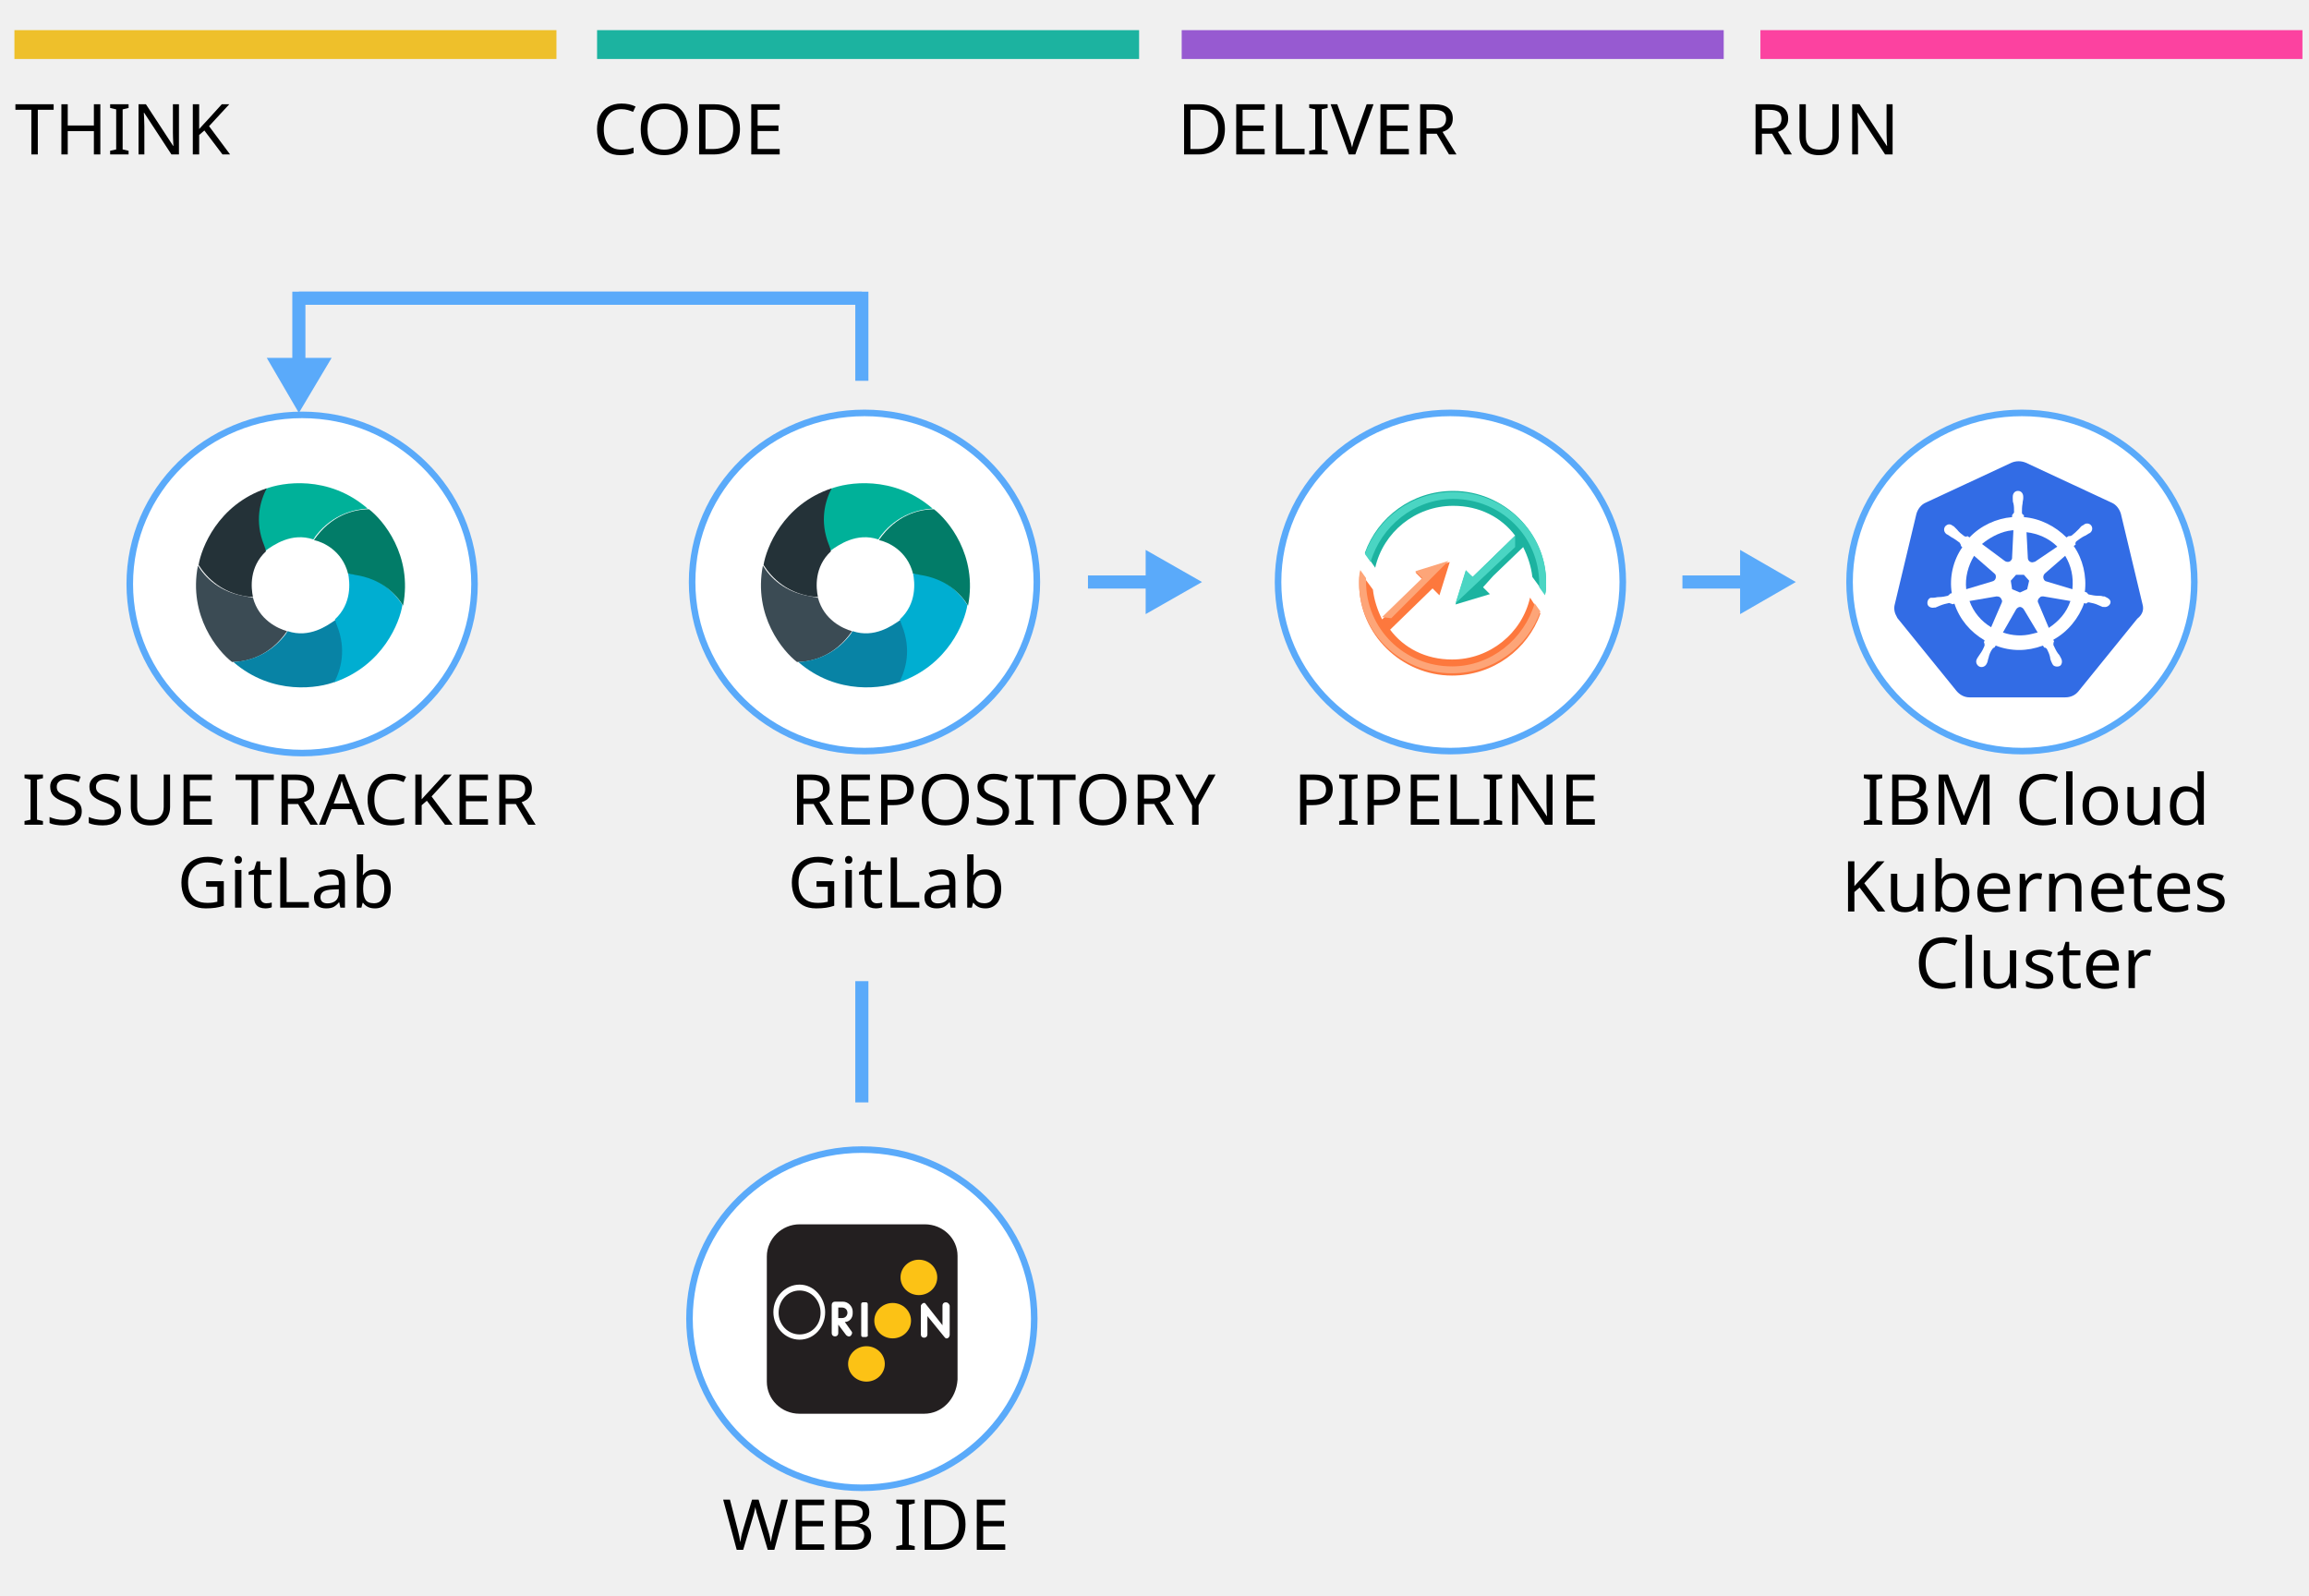
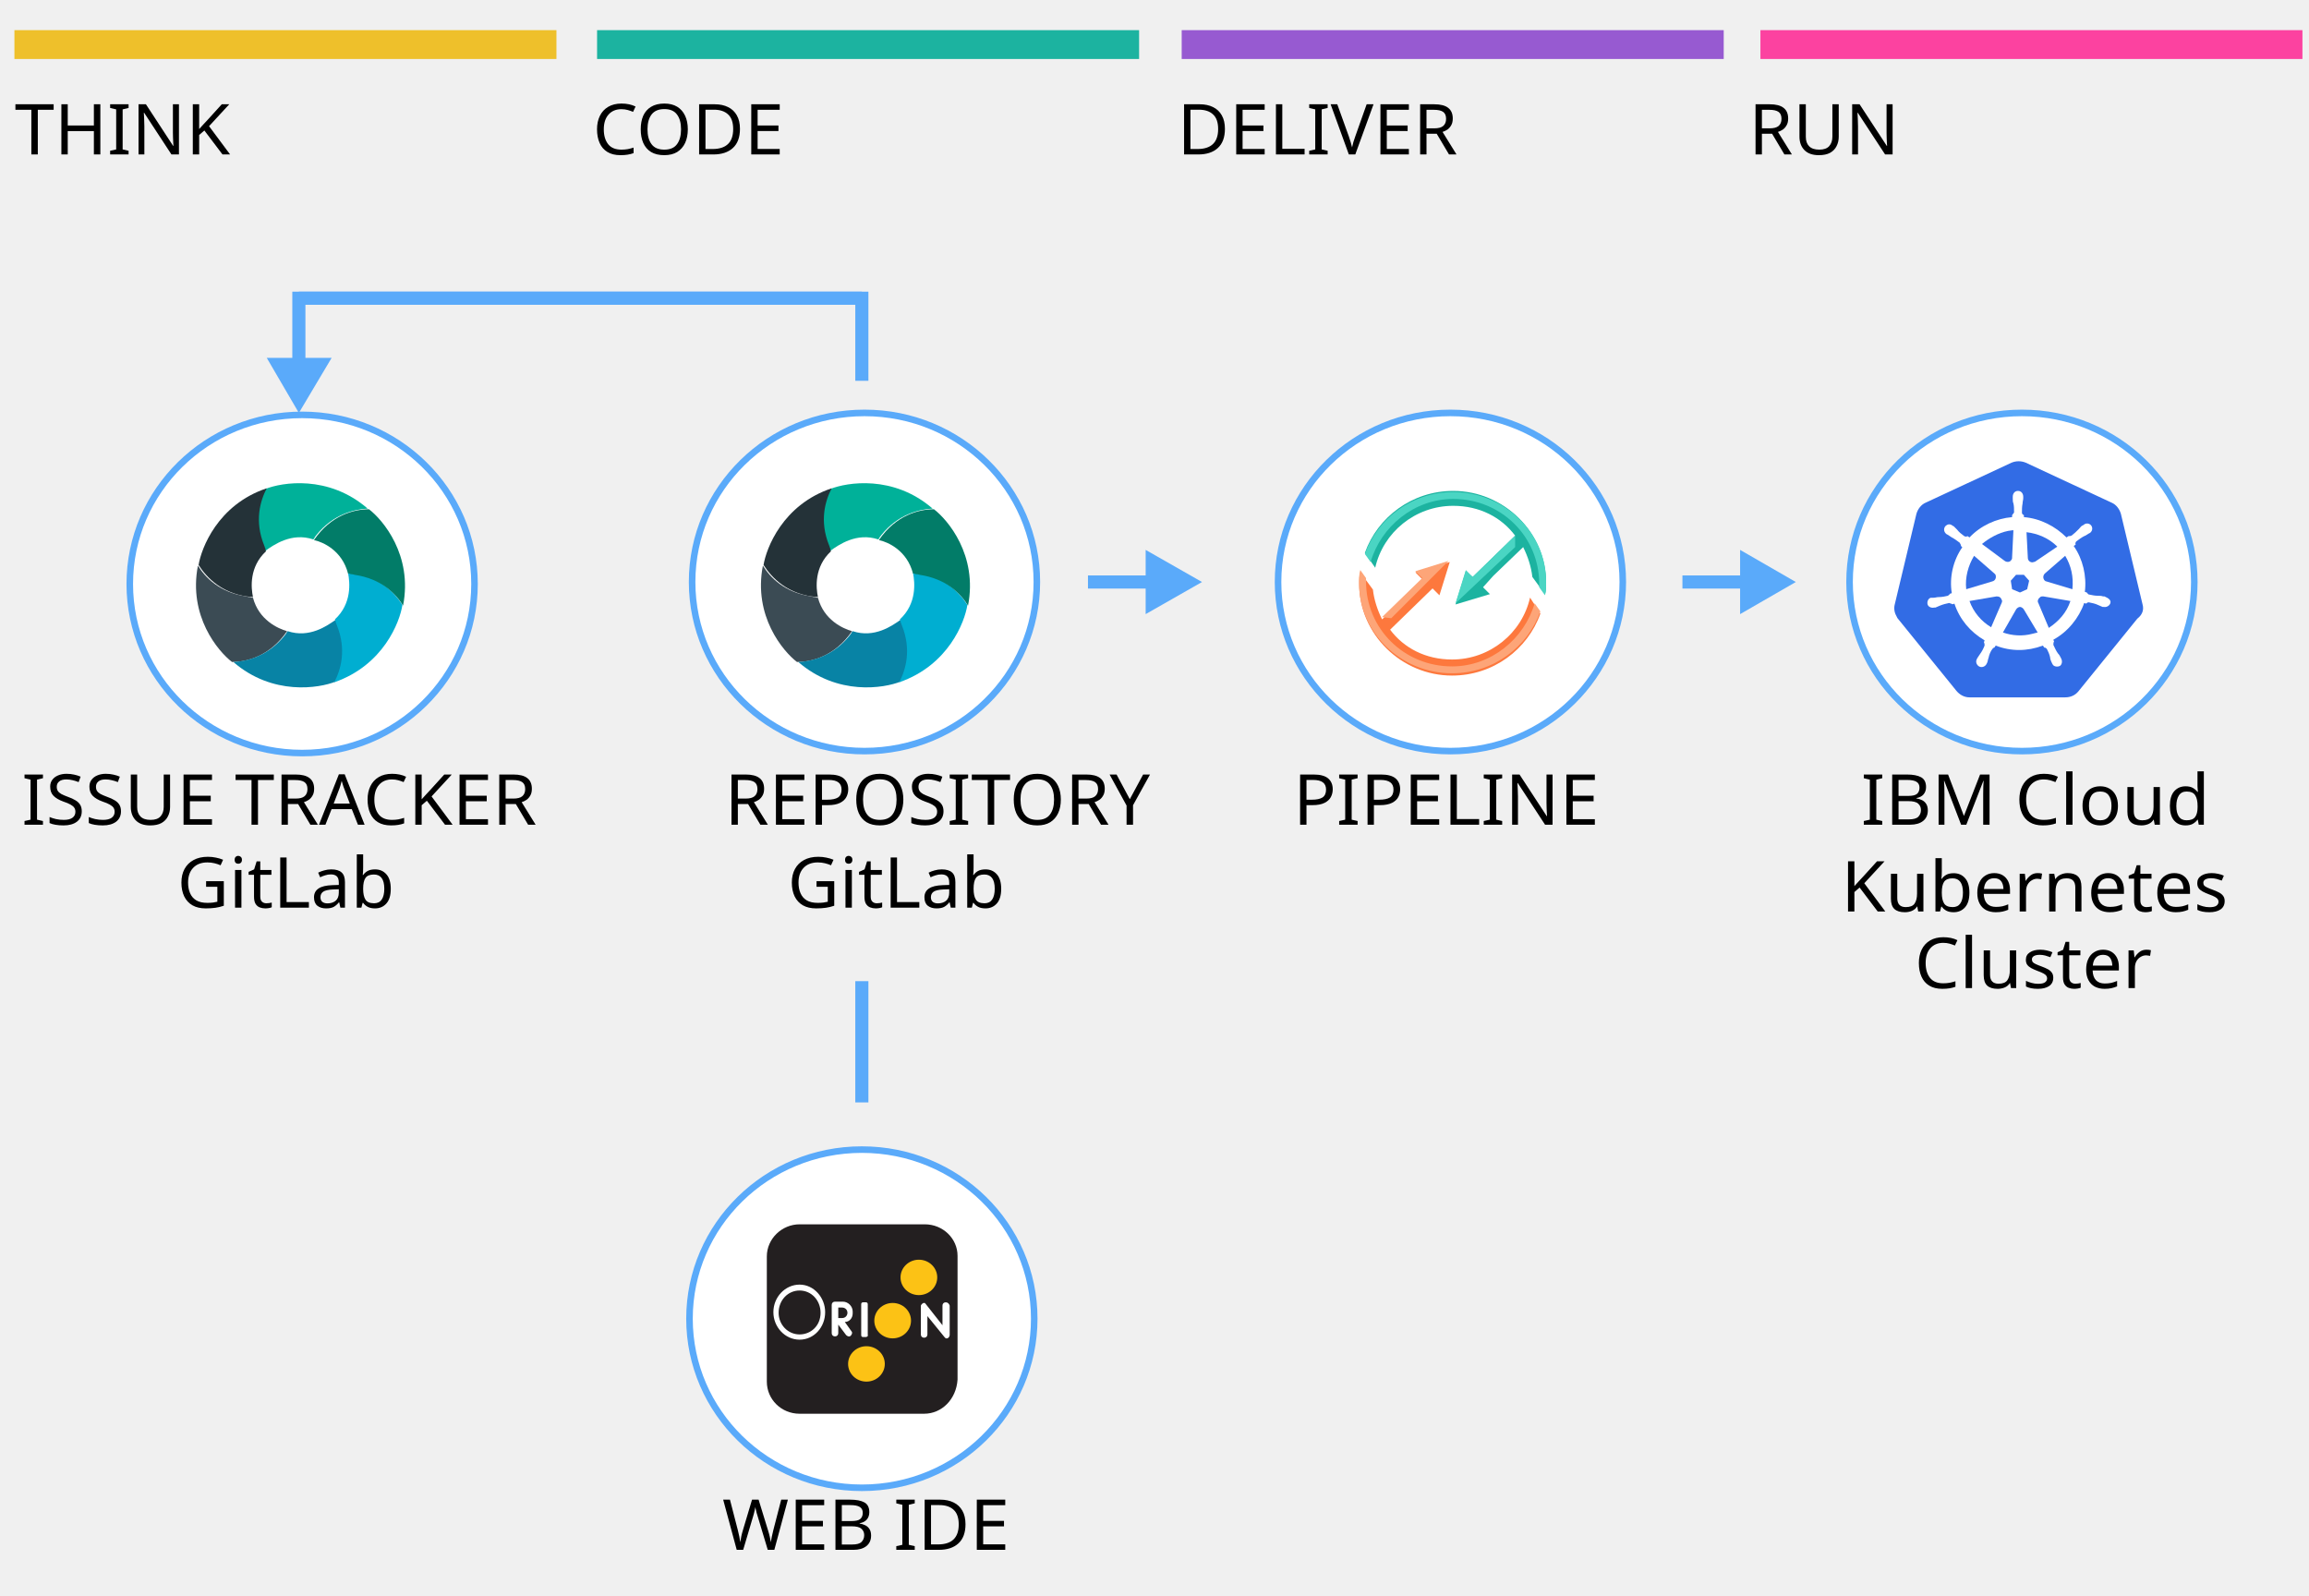
<svg xmlns="http://www.w3.org/2000/svg" version="1.1" x="0px" y="0px" viewBox="0 0 352.3 243.5" style="enable-background:new 0 0 352.3 243.5;" xml:space="preserve">
  <style type="text/css">
	.st0{fill:none;}
	.st1{fill:#FFFFFF;stroke:#5AAAFA;stroke-miterlimit:10;}
	.st2{fill:#EEC02B;}
	.st3{fill:#1CB3A0;}
	.st4{fill:#975AD1;}
	.st5{fill:#FC42A0;}
	.st6{fill:none;stroke:#5AAAFA;stroke-width:2;stroke-miterlimit:10;}
	.st7{fill:#5AAAFA;}
	.st8{fill:#FD783D;}
	.st9{fill:#FDA578;}
	.st10{fill:#4AD5C3;}
	.st11{fill:#231F20;}
	.st12{fill:#FCC215;}
	.st13{fill:#FFFFFF;}
	.st14{font-family:'Arial-BoldMT';}
	.st15{font-size:10.713px;}
	.st16{fill:none;stroke:#FFFFFF;stroke-width:0.5;stroke-miterlimit:10;}
	.st17{fill:#326CE5;}
	.st18{fill:#3B4B54;}
	.st19{fill:#0883A5;}
	.st20{fill:#00AED1;}
	.st21{fill:#027C68;}
	.st22{fill:#00B199;}
	.st23{fill:#243238;}
	.st24{opacity:0.77;fill:#201F1F;enable-background:new    ;}
	.st25{fill:#F4CAB1;}
	.st26{opacity:0.5;fill:#AC5C51;enable-background:new    ;}
	.st27{fill:#AC5C51;}
	.st28{fill:#9CDAF0;}
</style>
  <g>
    <rect id="canvas_background" x="1.2" y="3.6" class="st0" width="351" height="239.1" />
  </g>
  <ellipse id="svg_1" class="st1" cx="131.9" cy="88.8" rx="26.3" ry="25.8" />
  <ellipse id="svg_2" class="st1" cx="46.1" cy="89.1" rx="26.3" ry="25.8" />
  <rect id="svg_3" x="2.2" y="4.6" class="st2" width="82.7" height="4.4" />
  <rect id="svg_4" x="91.1" y="4.6" class="st3" width="82.7" height="4.4" />
  <rect id="svg_5" x="180.3" y="4.6" class="st4" width="82.7" height="4.4" />
  <rect id="svg_6" x="268.6" y="4.6" class="st5" width="82.7" height="4.4" />
  <ellipse id="svg_7" class="st1" cx="221.3" cy="88.8" rx="26.3" ry="25.8" />
  <line id="svg_9" class="st6" x1="45.6" y1="45.5" x2="131.5" y2="45.5" />
  <g id="svg_10">
    <g id="svg_11">
      <polyline id="svg_12" class="st6" points="45.6,56 45.6,45.5 131.5,45.5 131.5,58.1   " />
      <g id="svg_13">
        <polygon id="svg_14" class="st7" points="50.6,54.6 45.6,63 40.7,54.6    " />
      </g>
    </g>
  </g>
  <line id="svg_15" class="st6" x1="131.5" y1="168.2" x2="131.5" y2="149.7" />
  <g id="svg_16">
    <g id="svg_17">
      <line id="svg_18" class="st6" x1="176.2" y1="88.8" x2="166" y2="88.8" />
      <g id="svg_19">
        <polygon id="svg_20" class="st7" points="174.8,83.9 183.4,88.8 174.8,93.7    " />
      </g>
    </g>
  </g>
  <g id="svg_21">
    <g id="svg_22">
      <line id="svg_23" class="st6" x1="266.9" y1="88.8" x2="256.7" y2="88.8" />
      <g id="svg_24">
        <polygon id="svg_25" class="st7" points="265.5,83.9 274,88.8 265.5,93.7    " />
      </g>
    </g>
  </g>
  <ellipse id="svg_26" class="st1" cx="131.5" cy="201.2" rx="26.3" ry="25.8" />
  <g id="svg_112">
    <g id="g3-2" transform="scale(1.75) ">
      <g id="svg_113">
        <path id="svg_114" class="st8" d="M133.4,52.1c-0.7,3.1-3.5,5.4-6.8,5.4c-2.3,0-4.2-1-5.4-2.6l3.7-3.6l0.4,0.4l-0.4-0.4l0,0     l0.6,0.6l0.9-2.9l-3,0.9l0.6,0.6l-0.9,1l-2.6,2.5c-0.4-0.8-0.7-1.7-0.8-2.6l-1.1-1.5c-0.1,0.3-0.1,0.6-0.1,1c0,4.4,3.7,8,8.1,8     c3.6,0,6.6-2.3,7.7-5.4L133.4,52.1L133.4,52.1z" />
        <polyline id="svg_115" class="st9" points="120.5,53.8 124,50.4 123.4,49.8 126.3,48.9 121.3,53.9    " />
      </g>
      <g id="svg_116">
        <path id="svg_117" class="st9" d="M126.6,58.7c3.6,0,6.6-2.3,7.7-5.4l-0.5-0.7c-0.9,3.1-3.8,5.5-7.2,5.5c-4.2,0-7.5-3.3-7.5-7.4     c0-0.1,0-0.2,0-0.3l-0.5-0.7c-0.1,0.3-0.1,0.6-0.1,1C118.4,55.1,122.1,58.7,126.6,58.7z" />
        <line id="svg_118" class="st0" x1="120.5" y1="53.8" x2="121.2" y2="54.2" />
      </g>
    </g>
    <g id="g3-2_1_" transform="scale(1.75) ">
      <g id="svg_119">
        <path id="svg_120" class="st3" d="M119.9,49.5c0.7-3.1,3.5-5.4,6.8-5.4c2.3,0,4.2,1,5.4,2.6l-3.7,3.6L128,50l0.4,0.4l0,0     l-0.6-0.6l-0.9,2.9l3-0.9l-0.6-0.6l0.9-1l2.6-2.5c0.4,0.8,0.7,1.7,0.8,2.6l1.1,1.5c0.1-0.3,0.1-0.6,0.1-1c0-4.4-3.7-8-8.1-8     c-3.6,0-6.6,2.3-7.7,5.4L119.9,49.5L119.9,49.5z" />
        <polyline id="svg_121" class="st10" points="132.1,46.7 128.4,50.3 127.8,49.7 126.9,52.6 132.1,47.7    " />
      </g>
      <g id="svg_122">
        <path id="svg_123" class="st10" d="M126.7,42.9c-3.6,0-6.6,2.3-7.7,5.4l0.5,0.7c0.9-3.1,3.8-5.5,7.2-5.5c4.2,0,7.5,3.3,7.5,7.4     c0,0.1,0,0.2,0,0.3l0.5,0.7c0.1-0.3,0.1-0.6,0.1-1C134.9,46.5,131.2,42.9,126.7,42.9L126.7,42.9z" />
        <line id="svg_124" class="st0" x1="132.8" y1="47.7" x2="132.2" y2="47.4" />
      </g>
    </g>
  </g>
  <path id="XMLID_17_" class="st11" d="M141,215.7h-19c-2.8,0-5-2.2-5-4.9v-19.1c0-2.7,2.3-4.9,5-4.9h19.1c2.8,0,5,2.2,5,4.8v18.9  C145.9,213.5,143.7,215.7,141,215.7L141,215.7z" />
  <ellipse id="XMLID_16_" class="st12" cx="140.2" cy="194.9" rx="2.8" ry="2.7" />
  <ellipse id="XMLID_15_" class="st12" cx="136.2" cy="201.5" rx="2.8" ry="2.7" />
  <ellipse id="XMLID_14_" class="st12" cx="132.2" cy="208.1" rx="2.8" ry="2.7" />
  <path id="XMLID_13_" class="st13" d="M132.1,204h-0.4c-0.2,0-0.3-0.1-0.3-0.3V199c0-0.2,0.1-0.3,0.3-0.3h0.4c0.2,0,0.3,0.1,0.3,0.3  v4.7C132.5,203.8,132.3,204,132.1,204z" />
  <path id="XMLID_3_" class="st13" d="M144.3,198.7L144.3,198.7c-0.3,0-0.5,0.2-0.5,0.5v3l-2.6-3.3l0,0l-0.1-0.1l0,0h-0.1H141l0,0l0,0  h-0.1l0,0c-0.2,0.1-0.3,0.2-0.4,0.4c0,0,0,0,0,0.1l0,0v4.3c0,0.3,0.2,0.5,0.5,0.5l0,0c0.3,0,0.5-0.2,0.5-0.5v-2.8l2.6,3.2  c0.1,0.1,0.1,0.1,0.2,0.2l0,0h0.1l0,0l0,0h0.1l0,0c0.2,0,0.4-0.3,0.4-0.5v-4.5C144.8,198.9,144.6,198.7,144.3,198.7L144.3,198.7z" />
  <path id="XMLID_9_" class="st13" d="M122,196c-2.2,0-4,1.9-4,4.2c0,2.3,1.8,4.2,4,4.2s3.9-1.9,3.9-4.2C125.9,198,124.2,196,122,196z   M122,203.6c-1.8,0-3.2-1.5-3.2-3.3c0-1.9,1.4-3.4,3.2-3.4c1.8,0,3.2,1.5,3.2,3.4C125.2,202.3,123.7,203.6,122,203.6z" />
  <path id="XMLID_8_" class="st13" d="M130.1,200.4v-0.3c0-0.8-0.7-1.5-1.5-1.5h-0.1h-1.1l0,0c-0.3,0-0.5,0.2-0.5,0.5v4.3  c0,0.3,0.2,0.5,0.5,0.5l0,0c0.3,0,0.5-0.2,0.5-0.5v-1.3l1.2,1.6c0.2,0.2,0.5,0.3,0.7,0.1l0,0c0.2-0.2,0.3-0.5,0.1-0.7l-1-1.4  C129.6,201.7,130.1,201.1,130.1,200.4L130.1,200.4z M129.3,200.3c0,0.4-0.3,0.8-0.8,0.8h-0.6l0,0v-1.6h0.6  C128.9,199.5,129.3,199.8,129.3,200.3L129.3,200.3z" />
  <g id="svg_125">
    <path id="svg_126" class="st0" d="M342.7,88.8" />
  </g>
  <text id="headerSVG.think" transform="matrix(1.0173 0 0 1 2.2407 23.5654)" class="st14 st15">THINK</text>
  <text id="headerSVG.code" transform="matrix(1.0173 0 0 1 90.4243 23.5654)" class="st14 st15">CODE</text>
  <text id="headerSVG.deliver" transform="matrix(1.0173 0 0 1 179.5986 23.5654)" class="st14 st15">DELIVER</text>
  <text id="headerSVG.run" transform="matrix(1.0173 0 0 1 266.792 23.5654)" class="st14 st15">RUN</text>
  <text id="headerSVG.issueTracker" transform="matrix(1.0173 0 0 1 3.311 125.8281)" class="st14 st15">ISSUE TRACKER</text>
-   <text id="headerSVG.repository" transform="matrix(1.0173 0 0 1 120.5449 125.8281)" class="st14 st15">REPOSITORY</text>
+   <text id="headerSVG.repository" transform="matrix(1.0173 0 0 1 110.5449 125.8281)" class="st14 st15">REPOSITORY</text>
  <text id="headerSVG.pipeline" transform="matrix(1.0173 0 0 1 197.3037 125.8281)" class="st14 st15">PIPELINE</text>
  <text id="headerSVG.ibmCloud" transform="matrix(1.0173 0 0 1 283.9443 125.8281)" class="st14 st15">IBM Cloud</text>
  <text id="headerSVG.webIde" transform="matrix(1.0173 0 0 1 110.2134 236.4668)" class="st14 st15">WEB IDE</text>
  <text id="headerSVG.kubernetes" transform="matrix(1.0173 0 0 1 280.9033 139.0732)" class="st14 st15">Kubernetes</text>
  <text id="headerSVG.cluster" transform="matrix(1.0173 0 0 1 292.1084 150.7607)" class="st14 st15">Cluster</text>
  <ellipse id="svg_7_1_" class="st1" cx="308.5" cy="88.8" rx="26.3" ry="25.8" />
  <g>
    <polygon id="svg_131" class="st16" points="303.6,83 303.6,97.1 316,90  " />
    <path class="st17" d="M305.9,85.6c0.3,0.2,0.8,0.2,1-0.2c0.1-0.1,0.1-0.2,0.1-0.4l0,0l0.2-4.1l0,0c-0.3,0-0.6,0.1-0.8,0.1   c-1.5,0.3-2.9,1.1-4,2L305.9,85.6L305.9,85.6z" />
    <path class="st17" d="M305.4,91.5c-0.1-0.3-0.3-0.5-0.7-0.5h-0.1l-4.1,0.7c0.6,1.7,1.8,3.1,3.3,4l1.6-3.7l0,0   C305.5,91.8,305.5,91.6,305.4,91.5z" />
    <path class="st17" d="M304,88.7c0.4-0.1,0.6-0.5,0.5-0.9c0-0.1-0.1-0.2-0.2-0.3l0,0l-3.1-2.7c-0.9,1.5-1.4,3.3-1.2,5.1L304,88.7   L304,88.7z" />
    <polygon class="st17" points="307,89.9 308.2,90.4 309.3,89.9 309.6,88.6 308.8,87.7 307.6,87.7 306.8,88.6  " />
    <path class="st17" d="M309.4,85.1c0,0.4,0.3,0.7,0.7,0.7c0.1,0,0.3-0.1,0.4-0.1l0,0l3.4-2.3c-1.3-1.3-3-2-4.7-2.2L309.4,85.1   L309.4,85.1z" />
    <path class="st17" d="M326.9,92.2l-3.3-13.8c-0.2-0.7-0.7-1.4-1.4-1.7l-13.1-6.1c-0.7-0.3-1.5-0.3-2.2,0l-13.1,6.1   c-0.7,0.3-1.2,1-1.4,1.7l-3.3,13.8c-0.2,0.7,0,1.4,0.3,1.9l0.1,0.2l9,11.1c0.5,0.6,1.2,1,2,1h14.6c0.8,0,1.5-0.3,2-0.9l9-11.1   C327,93.7,327.1,92.9,326.9,92.2z M322,92c-0.1,0.4-0.6,0.7-1,0.6l0,0h-0.2c-0.2-0.1-0.5-0.2-0.7-0.3c-0.4-0.2-0.9-0.3-1.4-0.4   c-0.2,0-0.3,0.1-0.4,0.2L318,92c-0.8,2.3-2.5,4.4-4.7,5.6c0,0.1,0.1,0.2,0.1,0.3c-0.1,0.1-0.1,0.3-0.1,0.5c0.2,0.4,0.4,0.9,0.7,1.3   c0.2,0.2,0.3,0.4,0.4,0.6l0.1,0.2c0.2,0.4,0.1,0.9-0.2,1.1c-0.4,0.2-0.9,0.1-1.1-0.2c0-0.1-0.1-0.1-0.1-0.2l-0.1-0.2   c-0.1-0.2-0.2-0.5-0.2-0.7c-0.1-0.5-0.3-0.9-0.5-1.3c-0.1-0.1-0.2-0.2-0.4-0.2l-0.2-0.3c-2.4,0.9-4.9,0.9-7.2,0l-0.2,0.3   c-0.1,0-0.2,0.1-0.3,0.2c-0.3,0.4-0.5,0.9-0.6,1.4c-0.1,0.2-0.1,0.5-0.2,0.7l-0.1,0.2l0,0c-0.2,0.4-0.7,0.6-1.1,0.4   c-0.4-0.2-0.6-0.7-0.4-1.1l0,0l0.1-0.2c0.1-0.2,0.3-0.4,0.4-0.6c0.3-0.4,0.5-0.8,0.7-1.3c0-0.2,0-0.3-0.1-0.5l0.1-0.3   c-2.2-1.3-3.8-3.2-4.6-5.6l-0.3,0.1c-0.1-0.1-0.3-0.1-0.5-0.2c-0.5,0.1-0.9,0.2-1.4,0.4c-0.2,0.1-0.5,0.2-0.7,0.3h-0.2l0,0   c-0.4,0.1-0.9-0.1-1-0.5s0.1-0.9,0.5-1c0.1,0,0.1,0,0.2,0l0,0h0.2c0.3,0,0.5-0.1,0.8-0.1c0.5,0,1-0.1,1.4-0.2   c0.1-0.1,0.3-0.2,0.3-0.3l0.3-0.1c-0.4-2.4,0.2-5,1.6-7l-0.2-0.2c0-0.2-0.1-0.3-0.2-0.5c-0.4-0.3-0.8-0.6-1.2-0.8   c-0.2-0.1-0.4-0.3-0.6-0.4l-0.2-0.1l0,0c-0.4-0.3-0.5-0.8-0.2-1.2c0.2-0.2,0.4-0.3,0.6-0.3c0.2,0,0.4,0.1,0.5,0.2l0.2,0.1   c0.2,0.2,0.4,0.4,0.5,0.5c0.3,0.4,0.7,0.7,1.1,1c0.2,0.1,0.3,0.1,0.5,0l0.3,0.2c1.7-1.8,4.1-2.9,6.5-3.1v-0.3   c0.1-0.1,0.2-0.3,0.3-0.4c0-0.5,0-1-0.1-1.4c-0.1-0.2-0.1-0.5-0.1-0.8c0-0.1,0-0.1,0-0.2l0,0c0-0.5,0.3-0.9,0.8-0.9l0,0   c0.5,0,0.8,0.4,0.8,0.9c0,0.1,0,0.2,0,0.2c0,0.3-0.1,0.5-0.1,0.8c-0.1,0.5-0.1,1-0.1,1.4c0,0.2,0.1,0.3,0.3,0.4c0,0.1,0,0.2,0,0.3   c2.5,0.2,4.8,1.4,6.5,3.1l0.3-0.2c0.2,0,0.3,0,0.5-0.1c0.4-0.3,0.7-0.6,1.1-1c0.2-0.2,0.3-0.4,0.5-0.5l0.2-0.1   c0.3-0.3,0.8-0.3,1.1,0s0.3,0.8,0,1.1l-0.1,0.1l-0.2,0.1c-0.2,0.1-0.4,0.3-0.7,0.4c-0.4,0.2-0.8,0.5-1.2,0.8   c-0.1,0.1-0.2,0.3-0.1,0.5l-0.3,0.2c1.4,2,2,4.6,1.7,7l0.3,0.1c0.1,0.1,0.2,0.3,0.3,0.3c0.5,0.1,0.9,0.2,1.4,0.2   c0.3,0,0.5,0,0.8,0.1h0.2C321.8,91.3,322.1,91.6,322,92L322,92z" />
    <path class="st17" d="M308.8,93c-0.1-0.2-0.4-0.4-0.6-0.4l0,0c-0.2,0-0.5,0.2-0.6,0.4l0,0l-2,3.5c1.4,0.5,3,0.6,4.5,0.2   c0.3-0.1,0.5-0.1,0.8-0.2L308.8,93L308.8,93z" />
    <path class="st17" d="M315.1,84.8L315.1,84.8l-3.1,2.7l0,0c-0.3,0.3-0.3,0.7-0.1,1c0.1,0.1,0.2,0.2,0.3,0.2l0,0l4,1.2   C316.4,88,316,86.3,315.1,84.8L315.1,84.8z" />
    <path class="st17" d="M311.8,91h-0.2c-0.1,0-0.2,0-0.3,0.1c-0.3,0.2-0.5,0.6-0.3,0.9l0,0l1.6,3.8c1.5-1,2.7-2.3,3.3-4.1L311.8,91   L311.8,91z" />
  </g>
  <g id="hostedgit_icon1" display="default">
    <text id="headerSVG.gitlab1" transform="matrix(1.0173 0 0 1 27.0117 138.4893)" class="st14 st15">GitLab</text>
    <path class="st0" d="M38.4,91c-5.9-7.1,1.1-16.6,2.3-16.6" />
    <path class="st18" d="M38.6,91.2c-0.1,0-0.3,0-0.4-0.1c-0.1,0-0.3,0-0.6-0.1c-4.1-0.6-6.3-2.9-7.4-4.7c-1.5,7.7,3.1,13.1,5.2,14.7   c2.3,0,5.8-0.9,8.4-4.7C42.4,95.9,39.5,94.6,38.6,91.2z" />
    <path class="st19" d="M43.9,96.3c-0.1,0.1-0.2,0.2-0.2,0.3c-0.1,0.1-0.2,0.3-0.3,0.4c-2.5,3.1-5.7,3.9-7.8,4c6,5.2,13.1,4,15.6,3   c1.1-1.9,2.2-5.5,0.1-9.5C49.9,95.5,47.2,97.4,43.9,96.3z" />
    <path class="st20" d="M51.1,94.5c0.1,0.1,0.1,0.2,0.1,0.4c0.1,0.1,0.1,0.3,0.2,0.5c1.5,3.7,0.6,6.8-0.4,8.7   c7.5-2.6,10-9.2,10.4-11.8c-1.2-1.9-3.7-4.6-8.3-4.9C53.4,88.9,53.7,92.1,51.1,94.5z" />
    <path class="st21" d="M53.1,87.5c0.1,0,0.3,0,0.4,0.1c0.1,0,0.3,0,0.6,0.1c4.1,0.6,6.3,2.9,7.4,4.7c1.5-7.7-3.1-13.1-5.2-14.7   c-2.3,0-5.8,0.9-8.4,4.7C49.3,82.7,52.2,84,53.1,87.5z" />
    <path class="st22" d="M47.8,82.3c0.1-0.1,0.2-0.2,0.2-0.3c0.1-0.1,0.2-0.3,0.3-0.4c2.5-3.1,5.7-3.9,7.8-4c-6-5.2-13.1-4-15.6-3   c-1.1,1.9-2.2,5.5-0.1,9.5C41.8,83.1,44.5,81.2,47.8,82.3z" />
    <path class="st23" d="M40.6,84.1c-0.1-0.1-0.1-0.2-0.1-0.4c-0.1-0.1-0.1-0.3-0.2-0.5c-1.5-3.7-0.6-6.8,0.4-8.7   c-7.5,2.5-10,9.2-10.4,11.7c1.2,1.9,3.7,4.6,8.3,4.9C38.3,89.7,38,86.5,40.6,84.1z" />
  </g>
  <g id="hostedgit_icon2" display="default">
    <text id="headerSVG.gitlab2" transform="matrix(1.0173 0 0 1 120.1494 138.4893)" class="st14 st15">GitLab</text>
    <path class="st0" d="M124.6,91c-5.9-7.1,1.1-16.6,2.3-16.6" />
    <path class="st18" d="M124.8,91.2c-0.1,0-0.3,0-0.4-0.1c-0.1,0-0.3,0-0.6-0.1c-4.1-0.6-6.3-2.9-7.4-4.7c-1.5,7.7,3.1,13.1,5.2,14.7   c2.3,0,5.8-0.9,8.4-4.7C128.6,95.9,125.7,94.6,124.8,91.2z" />
    <path class="st19" d="M130.1,96.3c-0.1,0.1-0.2,0.2-0.2,0.3c-0.1,0.1-0.2,0.3-0.3,0.4c-2.5,3.1-5.7,3.9-7.8,4c6,5.2,13.1,4,15.6,3   c1.1-1.9,2.2-5.5,0.1-9.5C136.1,95.5,133.4,97.4,130.1,96.3z" />
    <path class="st20" d="M137.3,94.5c0.1,0.1,0.1,0.2,0.1,0.4c0.1,0.1,0.1,0.3,0.2,0.5c1.5,3.7,0.6,6.8-0.4,8.7   c7.5-2.6,10-9.2,10.4-11.8c-1.2-1.9-3.7-4.6-8.3-4.9C139.6,88.9,139.9,92.1,137.3,94.5z" />
    <path class="st21" d="M139.3,87.5c0.1,0,0.3,0,0.4,0.1c0.1,0,0.3,0,0.6,0.1c4.1,0.6,6.3,2.9,7.4,4.7c1.5-7.7-3.1-13.1-5.2-14.7   c-2.3,0-5.8,0.9-8.4,4.7C135.5,82.7,138.4,84,139.3,87.5z" />
    <path class="st22" d="M134,82.3c0.1-0.1,0.2-0.2,0.2-0.3c0.1-0.1,0.2-0.3,0.3-0.4c2.5-3.1,5.7-3.9,7.8-4c-6-5.2-13.1-4-15.6-3   c-1.1,1.9-2.2,5.5-0.1,9.5C128,83.1,130.7,81.2,134,82.3z" />
    <path class="st23" d="M126.8,84.1c-0.1-0.1-0.1-0.2-0.1-0.4c-0.1-0.1-0.1-0.3-0.2-0.5c-1.5-3.7-0.6-6.8,0.4-8.7   c-7.5,2.5-10,9.2-10.4,11.7c1.2,1.9,3.7,4.6,8.3,4.9C124.5,89.7,124.2,86.5,126.8,84.1z" />
  </g>
  <g id="bitbucket_icon1" display="none">
    <text id="headerSVG.bitbucket1" transform="matrix(1.0173 0 0 1 15.1216 138.4893)" class="st14 st15">Bitbucket</text>
    <path d="M59.6,82.8v-2.3h-1.1h-1.1v-1.2v-1.2h-1.1H34.9h-1.1v1.2v1.2h-1.1h-1.1v2.3h-2.2v19h32.3v-19L59.6,82.8L59.6,82.8z    M34.9,79.2h21.4v1.2H34.9V79.2z M60.7,100.6h-30V83.9h1.1h27.8h1.1C60.7,83.9,60.7,100.6,60.7,100.6z" />
    <polygon points="48.9,92.3 42.5,92.3 42.5,91 41.4,91 41.4,92.3 41.4,93.5 42.5,93.5 48.9,93.5 50,93.5 50,92.3 50,91 48.9,91  " />
  </g>
  <g id="bitbucket_icon2" display="none">
    <text id="headerSVG.bitbucket2" transform="matrix(1.0173 0 0 1 108.2593 138.4893)" class="st14 st15">Bitbucket</text>
    <path d="M145.9,81.9v-2.3h-1.1h-1.1v-1.2v-1.2h-1.1h-21.4h-1.1v1.2v1.2h-1.1H118v2.3h-2.2v19h32.3v-19H145.9z M121.2,78.3h21.4v1.2   h-21.4V78.3z M147,99.7h-30V83.1h1.1h27.8h1.1V99.7z" />
    <polygon points="135.2,91.5 128.8,91.5 128.8,90.2 127.7,90.2 127.7,91.5 127.7,92.6 128.8,92.6 135.2,92.6 136.3,92.6 136.3,91.5    136.3,90.2 135.2,90.2  " />
  </g>
  <g id="github_icon1" display="none">
    <text id="headerSVG.github1" transform="matrix(1.0173 0 0 1 27.0117 138.4893)" class="st14 st15">GitHub</text>
    <path id="path-1_1_" class="st23" d="M57.7,101.8c0,2.2-5.1,4-11.4,4s-11.4-1.8-11.4-4c0-2.2,5.1-3.9,11.4-3.9   S57.7,99.6,57.7,101.8z" />
    <path id="path-2_1_" class="st24" d="M47.2,102.5c-0.3,0.2-0.6,0.5-0.7,0.9c-0.1,0.1-0.1,0.3-0.1,0.5v0.3v0.3v0.5v1   c1.6,0,0.2,0,2.1-0.1v-0.1v-0.2v-1.1v-0.3c0-0.2,0-0.2,0.1-0.5c0.1-0.3,0-0.4,0.2-0.6c0.1-0.1,0.1-0.1,0.1-0.2L47.2,102.5   L47.2,102.5z" />
    <path id="path-3_1_" class="st24" d="M52.4,101.3L52.4,101.3c-0.1-0.2-0.4-0.2-0.8-0.2c-1.2,0-2.2,0.6-2.5,1.4h0.2l-0.2,0.4H49v0.1   l0,0v0.6v0.4v1.7v0.1l1.9-0.2v-1.9c0-0.1,0-0.1,0-0.2c0-0.2,0.1-0.4,0.1-0.5c0.1-0.2,0.2-0.4,0.4-0.6c0.2-0.2,0.4-0.3,0.7-0.5   C52.3,101.7,52.5,101.5,52.4,101.3z" />
    <path id="path-4_1_" class="st24" d="M45.8,105.8L45.8,105.8c0.1,0,0.3,0,0.4,0c0.1,0,0.1,0,0.2,0l0,0c-0.1,0-0.1,0-0.2,0   C46,105.8,45.9,105.8,45.8,105.8z" />
    <path id="path-5_1_" class="st24" d="M43.1,105.7c0.2,0,0.4,0,0.6,0.1l0,0C43.5,105.7,43.3,105.7,43.1,105.7L43.1,105.7z" />
    <path id="path-6_1_" class="st24" d="M45.8,104.3V104v-0.3c0-0.2-0.1-0.3-0.1-0.5c-0.2-0.7-0.8-1.1-1.5-1.3v0.7h-1   c0.2,0.1,0,0,0.3,0.3c0.2,0.2,0.1,0.3,0.2,0.6c0.1,0.3,0,0.3,0.1,0.5v0.3v1.4c0.7,0.1,1.4,0.1,2.1,0.1v-1L45.8,104.3   C45.9,104.3,45.8,104.3,45.8,104.3z" />
    <path id="path-7_1_" class="st24" d="M43.1,105.7L43.1,105.7v-1.8v-0.4v-0.6l0,0c0-0.2-0.1-0.3-0.1-0.5c-0.2-0.8-1.3-1.5-2.6-1.5   c-0.4,0-0.7,0-0.8,0.2l0,0c-0.1,0.2,0.1,0.4,0.3,0.5c0.3,0.2,0.5,0.3,0.7,0.5c0.2,0.2,0.3,0.4,0.4,0.6c0,0.1,0.1,0.3,0.1,0.5   c0,0.1,0,0.1,0,0.2v1.9" />
    <path id="path-8_1_" d="M59.6,86c2.5,0,4.8,0.3,6.8,0.7v-0.2c-2-0.4-4.2-0.7-6.5-0.7c-0.8,0-1.6,0-2.4,0.1c0.3-1.1,0.5-2.2,0.4-3.7   c0-2.4-0.8-4.4-2.3-5.8c0.8-2-0.3-4.6-0.3-4.6s-2-0.2-5,1.9c-1.4-0.4-2.9-0.5-4.5-0.5c-1.7,0-3.3,0.2-4.9,0.7l0,0   c-2.5-1.9-5.2-1.9-5.2-1.9s-1.2,2.9-0.2,5l0,0c-1.8,1.9-2.7,4.4-1.8,7.7c0.2,0.6,0.3,1.2,0.5,1.7c-0.7,0-1.4-0.1-2.1-0.1   c-2.4,0-4.6,0.2-6.5,0.6v0.2c2-0.5,4.4-0.7,6.8-0.7c0.6,0,1.3,0,1.9,0.1c0.1,0.3,0.3,0.6,0.4,0.9c-0.8,0-1.7,0-2.6,0.1   c-2.4,0.1-4.6,0.5-6.4,1v0.2c2-0.6,4.3-1,6.7-1.1c0.8,0,1.6-0.1,2.3-0.1c1.6,2.6,4.1,3.7,7.8,4c-0.9,0.5-1.5,1.4-1.6,2.3   c-4.5,1.8-4.5-2.3-6.9-3c-0.2-0.1-0.3-0.1-0.5-0.1c-0.5-0.1-1,0-1.1,0.2l0,0v0.1c0,0.1,0,0.1,0.1,0.2c0.1,0.2,0.4,0.4,0.8,0.5   c0.3,0.2,0.7,0.5,0.9,0.6c1.5,1.7,1.7,4.7,6.7,3.7v1.6v2c0,0.1,0,0.1,0,0.2c0,0.2-0.1,0.4-0.1,0.5c-0.1,0.2-0.2,0.4-0.4,0.6   c-0.2,0.2-0.4,0.3-0.7,0.5c-0.2,0.1-0.4,0.3-0.3,0.5l0,0c0.1,0.2,0.3,0.2,0.8,0.2c1.3,0,2.3-0.6,2.6-1.5c0.1-0.1,0.1-0.3,0.1-0.5   l0,0v-0.6v-0.4v-1.7v-2c0.1-0.8,0.5-1.4,0.6-1.3v1.3v3.4v2v0.3c0,0.2,0,0.2-0.1,0.5c-0.1,0.3,0,0.4-0.2,0.6c-0.3,0.3,0,0.1-0.4,0.3   c-0.2,0.1-0.2,0.3-0.2,0.5c0.1,0.2,0.2,0.3,0.7,0.3c1.1-0.2,1.9-0.6,2.2-1.5c0.1-0.1,0.1-0.3,0.1-0.5v-0.3v-0.3V100v-1.6v-4.9   c0-0.2,0.1-0.3,0.3-0.3c0.1,0,0.3,0.1,0.3,0.3v4.9v1.6v0.5v0.3v0.3c0,0.2,0,0.3,0.1,0.5c0.2,0.8,1.1,1.3,2.2,1.5   c0.4,0.1,0.6-0.1,0.7-0.3c0-0.2,0-0.4-0.2-0.5c-0.4-0.2-0.1,0-0.4-0.3c-0.2-0.2-0.1-0.4-0.2-0.6c-0.1-0.3,0-0.3-0.1-0.5v-0.3v-2   v-3.4v-1.3c0.1-0.1,0.5,0.4,0.6,1.3v2v1.7v0.4v0.6l0,0c0,0.2,0,0.3,0.1,0.5c0.2,0.8,1.3,1.5,2.6,1.5c0.4,0,0.7,0,0.8-0.2l0,0   c0.1-0.2-0.1-0.4-0.3-0.5c-0.3-0.2-0.5-0.3-0.7-0.5c-0.2-0.2-0.3-0.4-0.4-0.6c0-0.1-0.1-0.3-0.1-0.5c0-0.1,0-0.1,0-0.2v-2V94   c0-1.1-0.7-2.2-1.7-2.7c3.7-0.2,6.4-1.3,7.8-4c0.8,0,1.6,0,2.5,0.1c2.5,0.1,4.8,0.5,6.7,1.1v-0.2c-1.9-0.5-4.1-0.9-6.4-1   c-0.9-0.1-1.8-0.1-2.7-0.1c0.1-0.3,0.2-0.6,0.3-0.9C58.2,86,58.9,86,59.6,86L59.6,86z" />
    <path id="path-9_1_" class="st25" d="M55.2,85c0-2.4-1.8-4.4-4.3-4.4l0,0c-2.7,0-3.1,0.2-4.9,0.2c-1.8,0-2.2-0.2-4.7-0.2   c-0.1,0-0.2,0-0.4,0c-2.4,0-4.3,1.9-4.3,4.3c0,1.9,1.2,3.7,3,4.4l0,0c0,0.2,3.6,1.6,11.2,0.6c0.3,0,0.7-0.1,1.1-0.2l0,0l0,0   C53.9,89,55.2,87.1,55.2,85z" />
    <path id="path-10_1_" class="st26" d="M41.1,81.1c0.1,0,0.3,0,0.4,0c2.5,0,2.9,0.2,4.7,0.2c1.8,0,2.2-0.2,4.9-0.2l0,0   c2.4,0,4.1,1.9,4.3,4.1c0-0.1,0-0.1,0-0.2c0-2.4-1.8-4.4-4.3-4.4l0,0c-2.7,0-3.1,0.2-4.9,0.2c-1.8,0-2.2-0.2-4.7-0.2   c-0.1,0-0.2,0-0.4,0c-2.4,0-4.3,1.9-4.3,4.3c0,0.1,0,0.1,0,0.2C36.9,82.9,38.7,81.1,41.1,81.1z" />
    <ellipse id="ellipse-1_1_" class="st13" cx="41.1" cy="84.9" rx="1.9" ry="2.7" />
    <ellipse id="ellipse-2_1_" class="st27" cx="41.2" cy="84.9" rx="1.3" ry="1.8" />
    <ellipse id="circle-2_1_" class="st13" cx="40.7" cy="84.2" rx="0.4" ry="0.4" />
    <ellipse id="ellipse-3_1_" class="st13" cx="51.2" cy="84.9" rx="1.9" ry="2.7" />
    <ellipse id="ellipse-4_1_" class="st27" cx="51" cy="85" rx="1.3" ry="1.8" />
    <ellipse id="circle-3_1_" class="st13" cx="50.6" cy="84.2" rx="0.3" ry="0.3" />
    <ellipse id="circle-4_1_" class="st27" cx="45.9" cy="87.4" rx="0.5" ry="0.5" />
    <path id="path-11_1_" class="st27" d="M46.9,88.3c-0.1,0-0.1,0.1-0.1,0.2C46.7,88.8,46.4,89,46,89s-0.7-0.2-0.8-0.5   c0-0.1-0.1-0.2-0.1-0.2S45,88.4,45,88.5c0.1,0.4,0.5,0.8,1.1,0.8c0.5,0,1-0.3,1.1-0.8C47,88.4,46.9,88.3,46.9,88.3z" />
    <path id="path-12_1_" class="st23" d="M33.6,92.5c0,0.2-0.2,0.3-0.3,0.3c-0.2,0-0.3-0.2-0.3-0.3s0.3-1.4,0.3-1.4   S33.6,92.3,33.6,92.5z" />
    <ellipse id="ellipse-5_1_" class="st28" cx="34.5" cy="90.9" rx="0.2" ry="0.2" />
    <ellipse id="ellipse-6_1_" class="st28" cx="35.2" cy="91.4" rx="0.2" ry="0.2" />
    <ellipse id="ellipse-7_1_" transform="matrix(0.9162 -0.4007 0.4007 0.9162 -33.9562 22.0833)" class="st28" cx="35.8" cy="92.2" rx="0.2" ry="0.3" />
    <ellipse id="ellipse-8_1_" transform="matrix(0.7398 -0.6728 0.6728 0.7398 -53.1164 48.8726)" class="st28" cx="36.6" cy="93.1" rx="0.2" ry="0.3" />
    <ellipse id="ellipse-9_1_" transform="matrix(0.4835 -0.8753 0.8753 0.4835 -62.7505 81.1751)" class="st28" cx="37.4" cy="93.8" rx="0.2" ry="0.3" />
    <ellipse id="ellipse-10_1_" transform="matrix(0.1269 -0.9919 0.9919 0.1269 -59.7634 120.4453)" class="st28" cx="38.5" cy="94.2" rx="0.2" ry="0.3" />
    <ellipse id="ellipse-11_1_" transform="matrix(0.9979 -6.444152e-02 6.444152e-02 0.9979 -5.9914 2.7668)" class="st28" cx="39.9" cy="94.3" rx="0.3" ry="0.2" />
    <path id="path-13_1_" class="st28" d="M41.2,93.9c0,0.1,0,0.2-0.2,0.3c-0.2,0.1-0.3-0.1-0.3-0.2c0-0.1,0.1-0.2,0.3-0.3   C41.2,93.7,41.2,93.8,41.2,93.9z" />
    <path id="path-14_1_" d="M42.9,91.1c-0.4,0.2-0.7,0.5-0.9,0.8c0.3-0.1,8.2-1.8,9,1.9c-0.1-1.1-0.7-2-1.7-2.6   C46.1,91.4,42.9,91.1,42.9,91.1z" />
    <path id="path-15_1_" d="M41.3,93.4c0,1.2,0,2.1,0,2.1s-0.1,0-0.2,0C41.1,95.5,40.9,94.6,41.3,93.4z" />
    <line id="line-2_1_" class="st0" x1="48.9" y1="102.7" x2="47.7" y2="102.4" />
    <line id="line-3_1_" class="st0" x1="49" y1="105.7" x2="50.3" y2="105.7" />
    <line id="line-4_1_" class="st0" x1="49.4" y1="105.7" x2="49" y2="105.7" />
    <line id="line-5_1_" class="st0" x1="49.7" y1="105.6" x2="49.4" y2="105.7" />
    <line id="line-6_1_" class="st0" x1="49.4" y1="105.7" x2="49.1" y2="105.7" />
    <line id="line-7_1_" class="st0" x1="50.9" y1="105.5" x2="50.5" y2="105.5" />
    <line id="line-8_1_" class="st0" x1="50.2" y1="105.6" x2="50.5" y2="105.5" />
    <line id="line-9_1_" class="st0" x1="49.8" y1="105.6" x2="50.2" y2="105.6" />
    <line id="line-10_1_" class="st0" x1="49.4" y1="105.7" x2="49.7" y2="105.6" />
    <line id="line-11_1_" class="st0" x1="49.8" y1="105.6" x2="49.7" y2="105.6" />
    <line id="line-12_1_" class="st0" x1="49" y1="105.7" x2="48.9" y2="105.7" />
    <line id="line-13_1_" class="st0" x1="50.9" y1="105.5" x2="50.8" y2="105.5" />
  </g>
  <g id="github_icon2" display="none">
    <text id="headerSVG.github2" transform="matrix(1.0173 0 0 1 120.1494 138.4893)" class="st14 st15">GitHub</text>
    <path id="path-1" class="st23" d="M143.4,101.7c0,2.2-5.1,4-11.4,4c-6.3,0-11.4-1.8-11.4-4s5.1-3.9,11.4-3.9   C138.4,97.8,143.4,99.5,143.4,101.7z" />
    <path id="path-2" class="st24" d="M132.9,102.4c-0.3,0.2-0.6,0.5-0.7,0.9c-0.1,0.1-0.1,0.3-0.1,0.5v0.3v0.3v0.5v1   c1.6,0,0.2,0,2.1-0.1v-0.1v-0.2v-1.1V104c0-0.2,0-0.2,0.1-0.5c0.1-0.3,0-0.4,0.2-0.6c0.1-0.1,0.1-0.1,0.1-0.2L132.9,102.4   L132.9,102.4z" />
    <path id="path-3" class="st24" d="M138.1,101.2L138.1,101.2c-0.1-0.2-0.4-0.2-0.8-0.2c-1.2,0-2.2,0.6-2.5,1.4h0.2l-0.2,0.4h-0.1   v0.1l0,0v0.6v0.4v1.7v0.1l1.9-0.2v-1.9c0-0.1,0-0.1,0-0.2c0-0.2,0.1-0.4,0.1-0.5c0.1-0.2,0.2-0.4,0.4-0.6c0.2-0.2,0.4-0.3,0.7-0.5   C138,101.6,138.2,101.4,138.1,101.2z" />
    <path id="path-4" class="st24" d="M131.5,105.7L131.5,105.7c0.1,0,0.3,0,0.4,0c0.1,0,0.1,0,0.2,0l0,0c-0.1,0-0.1,0-0.2,0   C131.7,105.7,131.6,105.7,131.5,105.7z" />
    <path id="path-5" class="st24" d="M128.8,105.6c0.2,0,0.4,0,0.6,0.1l0,0C129.2,105.6,129,105.6,128.8,105.6L128.8,105.6z" />
    <path id="path-6" class="st24" d="M131.5,104.2v-0.3v-0.3c0-0.2-0.1-0.3-0.1-0.5c-0.2-0.7-0.8-1.1-1.5-1.3v0.7h-1   c0.2,0.1,0,0,0.3,0.3c0.2,0.2,0.1,0.3,0.2,0.6c0.1,0.3,0,0.3,0.1,0.5v0.3v1.4c0.7,0.1,1.4,0.1,2.1,0.1v-1L131.5,104.2   C131.6,104.2,131.5,104.2,131.5,104.2z" />
    <path id="path-7" class="st24" d="M128.8,105.6L128.8,105.6v-1.8v-0.4v-0.6l0,0c0-0.2-0.1-0.3-0.1-0.5c-0.2-0.8-1.3-1.5-2.6-1.5   c-0.4,0-0.7,0-0.8,0.2l0,0c-0.1,0.2,0.1,0.4,0.3,0.5c0.3,0.2,0.5,0.3,0.7,0.5c0.2,0.2,0.3,0.4,0.4,0.6c0,0.1,0.1,0.3,0.1,0.5   c0,0.1,0,0.1,0,0.2v1.9" />
    <path id="path-8" d="M145.3,85.9c2.5,0,4.8,0.3,6.8,0.7v-0.2c-2-0.4-4.2-0.7-6.5-0.7c-0.8,0-1.6,0-2.4,0.1c0.3-1.1,0.5-2.2,0.4-3.7   c0-2.4-0.8-4.4-2.3-5.8c0.8-2-0.3-4.6-0.3-4.6s-2-0.2-5,1.9c-1.4-0.4-2.9-0.5-4.5-0.5c-1.7,0-3.3,0.2-4.9,0.7l0,0   c-2.5-1.9-5.2-1.9-5.2-1.9s-1.2,2.9-0.2,5l0,0c-1.8,1.9-2.7,4.4-1.8,7.7c0.2,0.6,0.3,1.2,0.5,1.7c-0.7,0-1.4-0.1-2.1-0.1   c-2.4,0-4.6,0.2-6.5,0.6v0.2c2-0.5,4.4-0.7,6.8-0.7c0.6,0,1.3,0,1.9,0.1c0.1,0.3,0.3,0.6,0.4,0.9c-0.8,0-1.7,0-2.6,0.1   c-2.4,0.1-4.6,0.5-6.4,1v0.2c2-0.6,4.3-1,6.7-1.1c0.8,0,1.6-0.1,2.3-0.1c1.6,2.6,4.1,3.7,7.8,4c-0.9,0.5-1.5,1.4-1.6,2.3   c-4.5,1.8-4.5-2.3-6.9-3c-0.2-0.1-0.3-0.1-0.5-0.1c-0.5-0.1-1,0-1.1,0.2l0,0v0.1c0,0.1,0,0.1,0.1,0.2c0.1,0.2,0.4,0.4,0.8,0.5   c0.3,0.2,0.7,0.5,0.9,0.6c1.5,1.7,1.7,4.7,6.7,3.7v1.6v2c0,0.1,0,0.1,0,0.2c0,0.2-0.1,0.4-0.1,0.5c-0.1,0.2-0.2,0.4-0.4,0.6   c-0.2,0.2-0.4,0.3-0.7,0.5c-0.2,0.1-0.4,0.3-0.3,0.5l0,0c0.1,0.2,0.3,0.2,0.8,0.2c1.3,0,2.3-0.6,2.6-1.5c0.1-0.1,0.1-0.3,0.1-0.5   l0,0v-0.6v-0.4v-1.7v-2c0.1-0.8,0.5-1.4,0.6-1.3v1.3v3.4v2v0.3c0,0.2,0,0.2-0.1,0.5c-0.1,0.3,0,0.4-0.2,0.6c-0.3,0.3,0,0.1-0.4,0.3   c-0.2,0.1-0.2,0.3-0.2,0.5c0.1,0.2,0.2,0.3,0.7,0.3c1.1-0.2,1.9-0.6,2.2-1.5c0.1-0.1,0.1-0.3,0.1-0.5v-0.3v-0.3v-0.5v-1.6v-4.9   c0-0.2,0.1-0.3,0.3-0.3c0.1,0,0.3,0.1,0.3,0.3v4.9v1.6v0.5v0.3v0.3c0,0.2,0,0.3,0.1,0.5c0.2,0.8,1.1,1.3,2.2,1.5   c0.4,0.1,0.6-0.1,0.7-0.3c0-0.2,0-0.4-0.2-0.5c-0.4-0.2-0.1,0-0.4-0.3c-0.2-0.2-0.1-0.4-0.2-0.6c-0.1-0.3,0-0.3-0.1-0.5v-0.3v-2   v-3.4v-1.3c0.1-0.1,0.5,0.4,0.6,1.3v2v1.7v0.4v0.6l0,0c0,0.2,0,0.3,0.1,0.5c0.2,0.8,1.3,1.5,2.6,1.5c0.4,0,0.7,0,0.8-0.2l0,0   c0.1-0.2-0.1-0.4-0.3-0.5c-0.3-0.2-0.5-0.3-0.7-0.5s-0.3-0.4-0.4-0.6c0-0.1-0.1-0.3-0.1-0.5c0-0.1,0-0.1,0-0.2v-2v-3.3   c0-1.1-0.7-2.2-1.7-2.7c3.7-0.2,6.4-1.3,7.8-4c0.8,0,1.6,0,2.5,0.1c2.5,0.1,4.8,0.5,6.7,1.1v-0.2c-1.9-0.5-4.1-0.9-6.4-1   c-0.9-0.1-1.8-0.1-2.7-0.1c0.1-0.3,0.2-0.6,0.3-0.9C143.9,85.9,144.6,85.9,145.3,85.9L145.3,85.9z" />
    <path id="path-9" class="st25" d="M140.9,84.9c0-2.4-1.8-4.4-4.3-4.4l0,0c-2.7,0-3.1,0.2-4.9,0.2s-2.2-0.2-4.7-0.2   c-0.1,0-0.2,0-0.4,0c-2.4,0-4.3,1.9-4.3,4.3c0,1.9,1.2,3.7,3,4.4l0,0c0,0.2,3.6,1.6,11.2,0.6c0.3,0,0.7-0.1,1.1-0.2l0,0l0,0   C139.6,88.9,140.9,87,140.9,84.9z" />
    <path id="path-10" class="st26" d="M126.8,81c0.1,0,0.3,0,0.4,0c2.5,0,2.9,0.2,4.7,0.2c1.8,0,2.2-0.2,4.9-0.2l0,0   c2.4,0,4.1,1.9,4.3,4.1c0-0.1,0-0.1,0-0.2c0-2.4-1.8-4.4-4.3-4.4l0,0c-2.7,0-3.1,0.2-4.9,0.2c-1.8,0-2.2-0.2-4.7-0.2   c-0.1,0-0.2,0-0.4,0c-2.4,0-4.3,1.9-4.3,4.3c0,0.1,0,0.1,0,0.2C122.6,82.8,124.4,81,126.8,81z" />
    <ellipse id="ellipse-1" class="st13" cx="126.8" cy="84.8" rx="1.9" ry="2.7" />
    <ellipse id="ellipse-2" class="st27" cx="126.9" cy="84.8" rx="1.3" ry="1.8" />
    <ellipse id="circle-2" class="st13" cx="126.4" cy="84.1" rx="0.4" ry="0.4" />
    <ellipse id="ellipse-3" class="st13" cx="136.9" cy="84.8" rx="1.9" ry="2.7" />
    <ellipse id="ellipse-4" class="st27" cx="136.7" cy="84.9" rx="1.3" ry="1.8" />
    <ellipse id="circle-3" class="st13" cx="136.3" cy="84.1" rx="0.3" ry="0.3" />
    <ellipse id="circle-4" class="st27" cx="131.6" cy="87.3" rx="0.5" ry="0.5" />
    <path id="path-11" class="st27" d="M132.6,88.2c-0.1,0-0.1,0.1-0.1,0.2c-0.1,0.3-0.4,0.5-0.8,0.5s-0.7-0.2-0.8-0.5   c0-0.1-0.1-0.2-0.1-0.2s-0.1,0.1-0.1,0.2c0.1,0.4,0.5,0.8,1.1,0.8c0.5,0,1-0.3,1.1-0.8C132.7,88.3,132.6,88.2,132.6,88.2z" />
    <path id="path-12" class="st23" d="M119.3,92.4c0,0.2-0.2,0.3-0.3,0.3c-0.2,0-0.3-0.2-0.3-0.3c0-0.1,0.3-1.4,0.3-1.4   S119.3,92.2,119.3,92.4z" />
    <ellipse id="ellipse-5" class="st28" cx="120.2" cy="90.8" rx="0.2" ry="0.2" />
    <ellipse id="ellipse-6" class="st28" cx="120.9" cy="91.3" rx="0.2" ry="0.2" />
    <ellipse id="ellipse-7" transform="matrix(0.9162 -0.4007 0.4007 0.9162 -26.7368 56.4149)" class="st28" cx="121.5" cy="92.1" rx="0.2" ry="0.3" />
    <ellipse id="ellipse-8" transform="matrix(0.7398 -0.6728 0.6728 0.7398 -30.7488 106.5142)" class="st28" cx="122.3" cy="93" rx="0.2" ry="0.3" />
    <ellipse id="ellipse-9" transform="matrix(0.4835 -0.8753 0.8753 0.4835 -18.3973 156.1488)" class="st28" cx="123.1" cy="93.7" rx="0.2" ry="0.3" />
    <ellipse id="ellipse-10" transform="matrix(0.1269 -0.9919 0.9919 0.1269 15.1696 205.3734)" class="st28" cx="124.2" cy="94.1" rx="0.2" ry="0.3" />
    <ellipse id="ellipse-11" transform="matrix(0.9979 -6.444146e-02 6.444146e-02 0.9979 -5.807 8.2895)" class="st28" cx="125.6" cy="94.2" rx="0.3" ry="0.2" />
    <path id="path-13" class="st28" d="M126.9,93.8c0,0.1,0,0.2-0.2,0.3c-0.2,0.1-0.3-0.1-0.3-0.2c0-0.1,0.1-0.2,0.3-0.3   C126.9,93.6,126.9,93.7,126.9,93.8z" />
    <path id="path-14" d="M128.6,91c-0.4,0.2-0.7,0.5-0.9,0.8c0.3-0.1,8.2-1.8,9,1.9c-0.1-1.1-0.7-2-1.7-2.6   C131.8,91.3,128.6,91,128.6,91z" />
    <path id="path-15" d="M127,93.3c0,1.2,0,2.1,0,2.1s-0.1,0-0.2,0C126.8,95.4,126.6,94.5,127,93.3z" />
    <line id="line-2" class="st0" x1="134.6" y1="102.6" x2="133.4" y2="102.3" />
    <line id="line-3" class="st0" x1="134.7" y1="105.6" x2="136" y2="105.6" />
    <line id="line-4" class="st0" x1="135.1" y1="105.6" x2="134.7" y2="105.6" />
    <line id="line-5" class="st0" x1="135.4" y1="105.5" x2="135.1" y2="105.6" />
    <line id="line-6" class="st0" x1="135.1" y1="105.6" x2="134.8" y2="105.6" />
    <line id="line-7" class="st0" x1="136.6" y1="105.4" x2="136.2" y2="105.4" />
    <line id="line-8" class="st0" x1="135.9" y1="105.5" x2="136.2" y2="105.4" />
    <line id="line-9" class="st0" x1="135.5" y1="105.5" x2="135.9" y2="105.5" />
    <line id="line-10" class="st0" x1="135.1" y1="105.6" x2="135.4" y2="105.5" />
    <line id="line-11" class="st0" x1="135.5" y1="105.5" x2="135.4" y2="105.5" />
    <line id="line-12" class="st0" x1="134.7" y1="105.6" x2="134.6" y2="105.6" />
    <line id="line-13" class="st0" x1="136.6" y1="105.4" x2="136.5" y2="105.4" />
  </g>
</svg>
